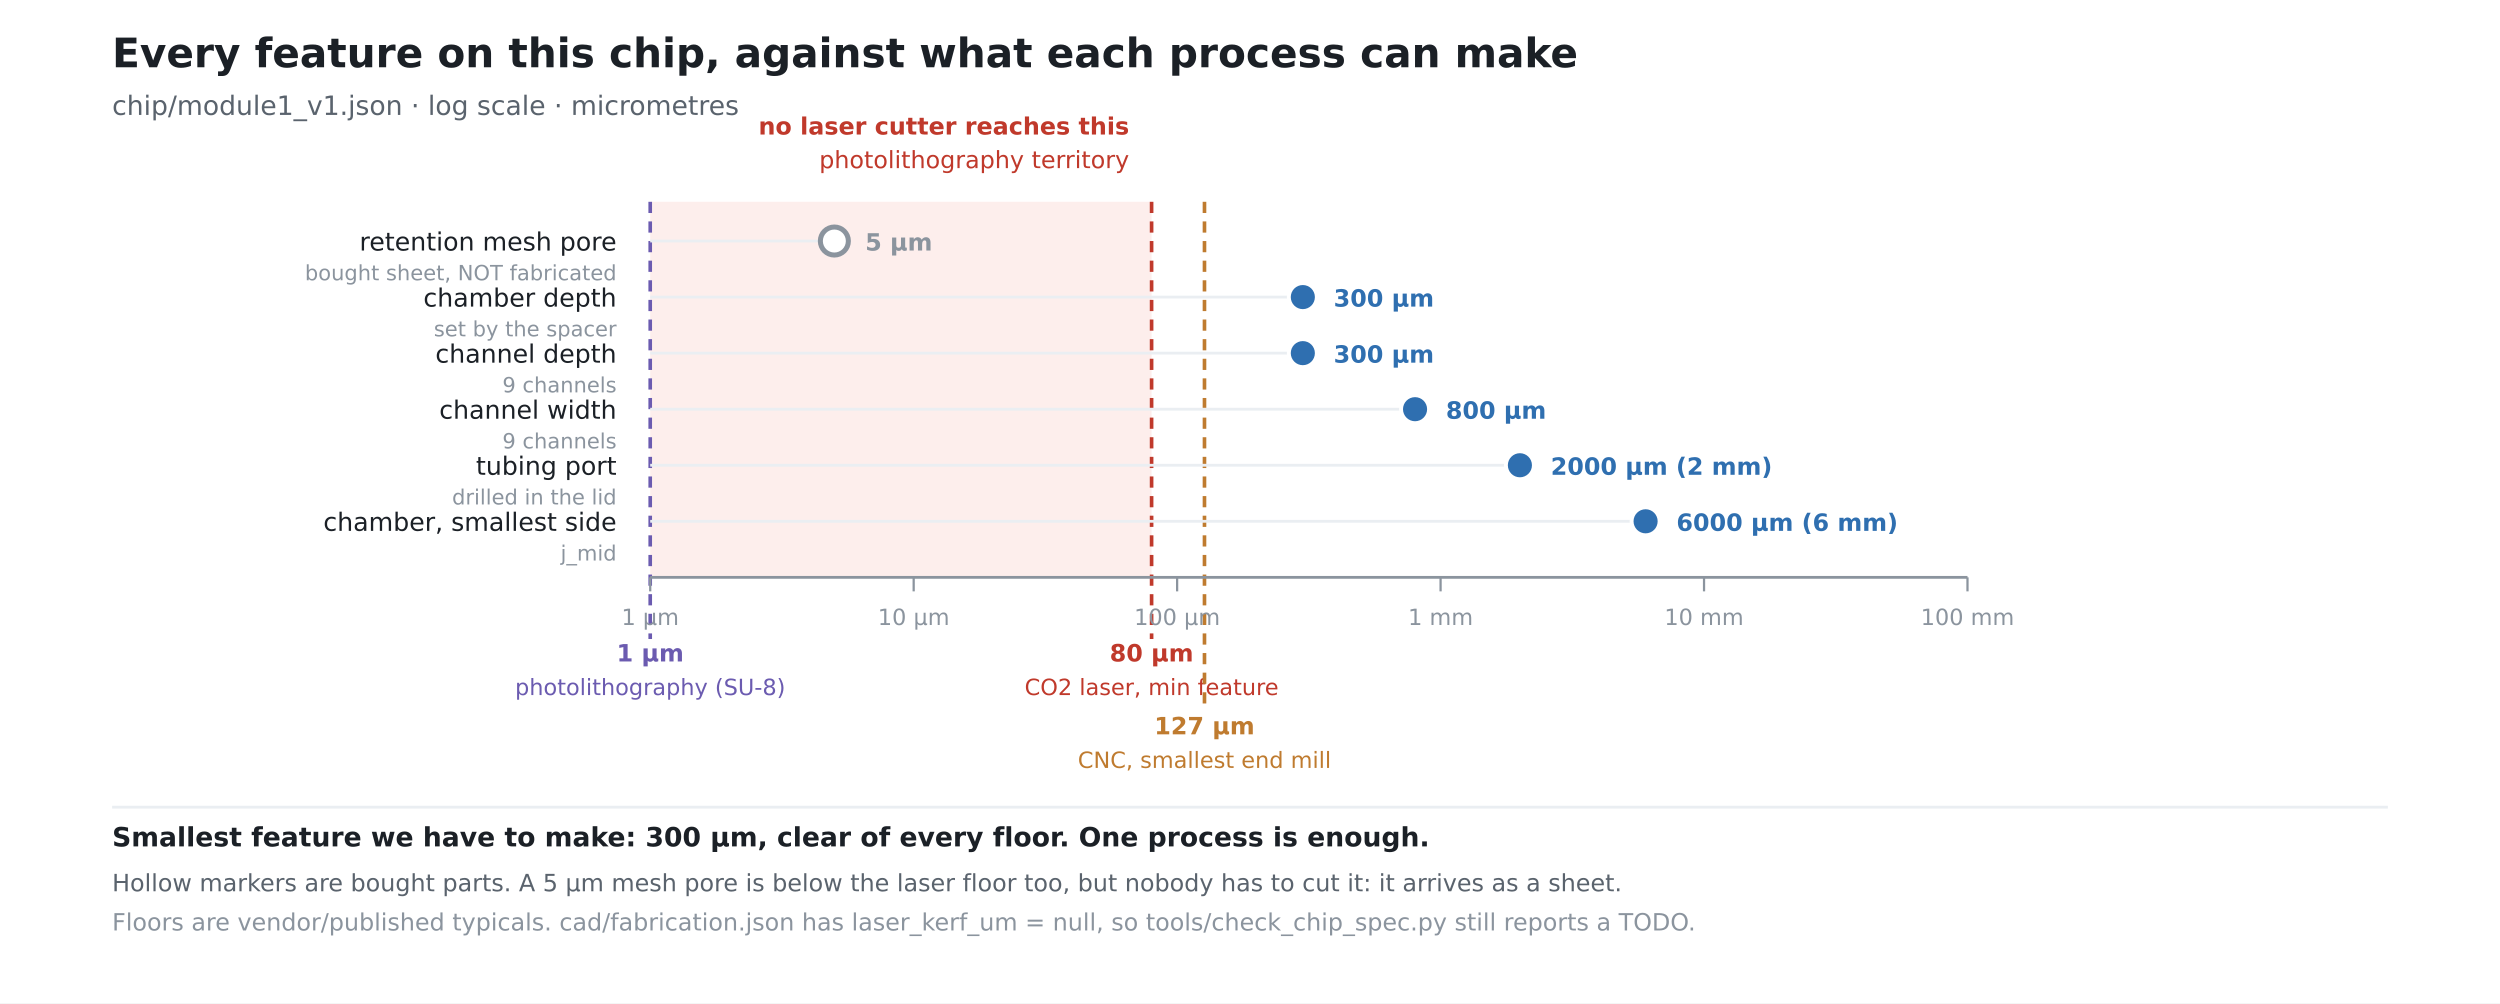
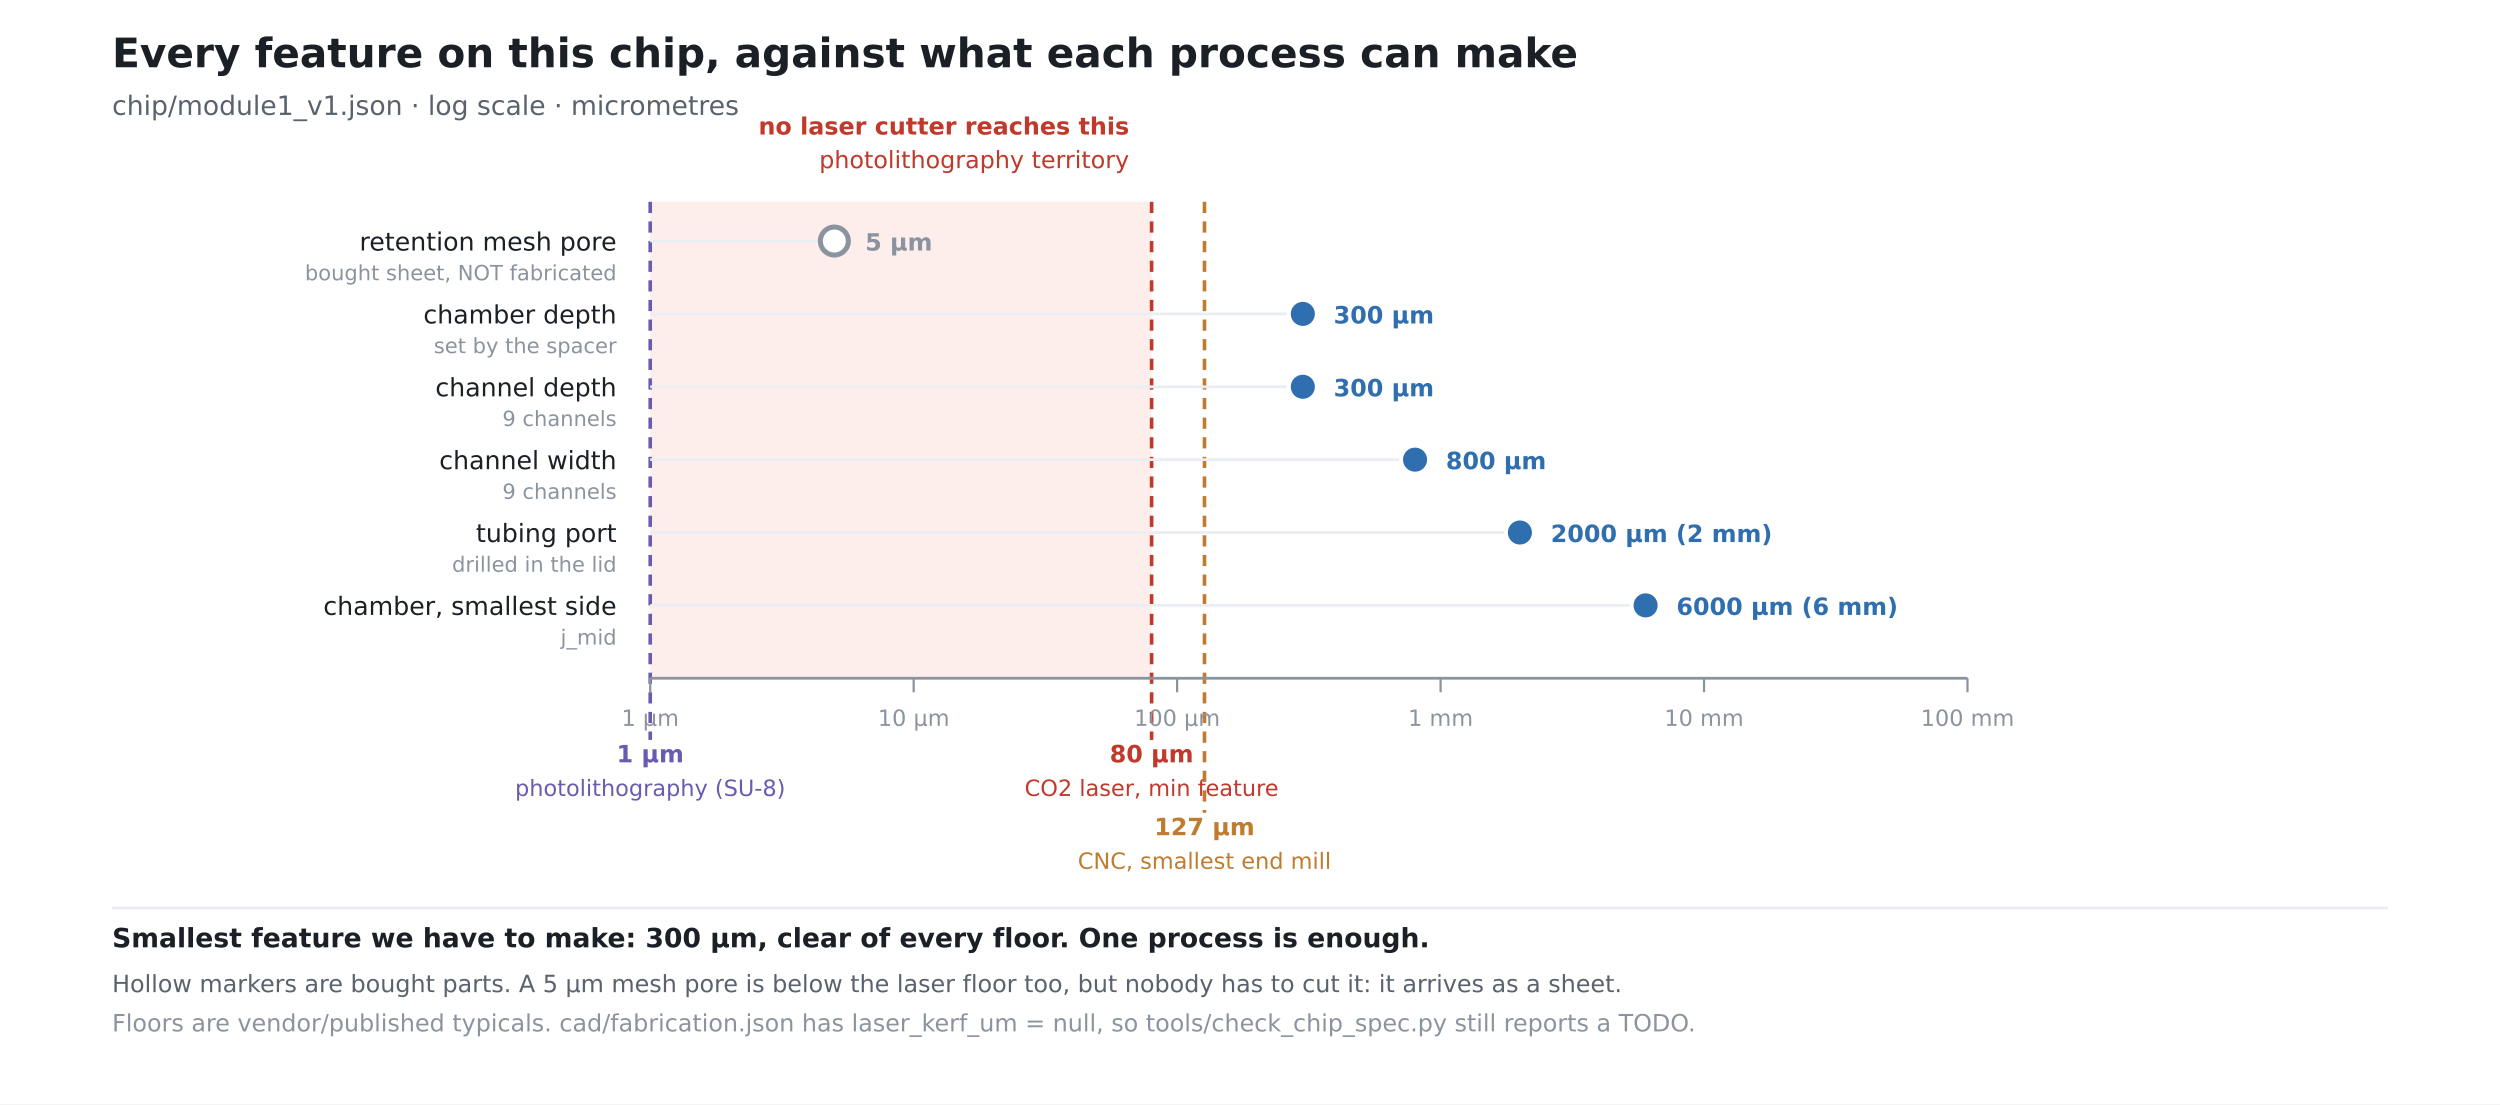
- <svg xmlns="http://www.w3.org/2000/svg" width="892" height="358" viewBox="0 0 892 358" role="img" aria-label="module1_v1: feature sizes against the process floors">
-   <rect width="892" height="358" fill="#ffffff" />
+ <svg xmlns="http://www.w3.org/2000/svg" width="892" height="394" viewBox="0 0 892 394" role="img" aria-label="module1_v1: feature sizes against the process floors">
+   <rect width="892" height="394" fill="#ffffff" />
  <text x="40" y="24" font-family="DejaVu Sans, Helvetica, Arial, sans-serif" font-size="14.5" fill="#1b2026" text-anchor="start" font-weight="bold">Every feature on this chip, against what each process can make</text>
  <text x="40" y="41" font-family="DejaVu Sans, Helvetica, Arial, sans-serif" font-size="9.5" fill="#5a636d" text-anchor="start">chip/module1_v1.json   ·   log scale   ·   micrometres</text>
-   <rect x="232" y="72" width="178.89" height="134" fill="#fdeeec" stroke="none" />
+   <rect x="232" y="72" width="178.89" height="170" fill="#fdeeec" stroke="none" />
  <text x="402.89" y="48" font-family="DejaVu Sans, Helvetica, Arial, sans-serif" font-size="8.5" fill="#c0392b" text-anchor="end" font-weight="bold">no laser cutter reaches this</text>
  <text x="402.89" y="60" font-family="DejaVu Sans, Helvetica, Arial, sans-serif" font-size="8.5" fill="#c0392b" text-anchor="end">photolithography territory</text>
-   <line x1="232" y1="72" x2="232" y2="228" stroke="#6b5bb0" stroke-width="1.3" stroke-dasharray="4 3" />
-   <text x="232" y="236" font-family="DejaVu Sans, Helvetica, Arial, sans-serif" font-size="8.5" fill="#6b5bb0" text-anchor="middle" font-weight="bold">1 µm</text>
-   <text x="232" y="248" font-family="DejaVu Sans, Helvetica, Arial, sans-serif" font-size="8" fill="#6b5bb0" text-anchor="middle">photolithography (SU-8)</text>
-   <line x1="410.89" y1="72" x2="410.89" y2="228" stroke="#c0392b" stroke-width="1.3" stroke-dasharray="4 3" />
-   <text x="410.89" y="236" font-family="DejaVu Sans, Helvetica, Arial, sans-serif" font-size="8.5" fill="#c0392b" text-anchor="middle" font-weight="bold">80 µm</text>
-   <text x="410.89" y="248" font-family="DejaVu Sans, Helvetica, Arial, sans-serif" font-size="8" fill="#c0392b" text-anchor="middle">CO2 laser, min feature</text>
-   <line x1="429.76" y1="72" x2="429.76" y2="254" stroke="#bf7b2f" stroke-width="1.3" stroke-dasharray="4 3" />
-   <text x="429.76" y="262" font-family="DejaVu Sans, Helvetica, Arial, sans-serif" font-size="8.5" fill="#bf7b2f" text-anchor="middle" font-weight="bold">127 µm</text>
-   <text x="429.76" y="274" font-family="DejaVu Sans, Helvetica, Arial, sans-serif" font-size="8" fill="#bf7b2f" text-anchor="middle">CNC, smallest end mill</text>
-   <line x1="232" y1="206" x2="232" y2="211" stroke="#8b949e" stroke-width="0.8" />
-   <text x="232" y="223" font-family="DejaVu Sans, Helvetica, Arial, sans-serif" font-size="8" fill="#8b949e" text-anchor="middle">1 µm</text>
-   <line x1="326" y1="206" x2="326" y2="211" stroke="#8b949e" stroke-width="0.8" />
-   <text x="326" y="223" font-family="DejaVu Sans, Helvetica, Arial, sans-serif" font-size="8" fill="#8b949e" text-anchor="middle">10 µm</text>
-   <line x1="420" y1="206" x2="420" y2="211" stroke="#8b949e" stroke-width="0.8" />
-   <text x="420" y="223" font-family="DejaVu Sans, Helvetica, Arial, sans-serif" font-size="8" fill="#8b949e" text-anchor="middle">100 µm</text>
-   <line x1="514" y1="206" x2="514" y2="211" stroke="#8b949e" stroke-width="0.8" />
-   <text x="514" y="223" font-family="DejaVu Sans, Helvetica, Arial, sans-serif" font-size="8" fill="#8b949e" text-anchor="middle">1 mm</text>
-   <line x1="608" y1="206" x2="608" y2="211" stroke="#8b949e" stroke-width="0.8" />
-   <text x="608" y="223" font-family="DejaVu Sans, Helvetica, Arial, sans-serif" font-size="8" fill="#8b949e" text-anchor="middle">10 mm</text>
-   <line x1="702" y1="206" x2="702" y2="211" stroke="#8b949e" stroke-width="0.8" />
-   <text x="702" y="223" font-family="DejaVu Sans, Helvetica, Arial, sans-serif" font-size="8" fill="#8b949e" text-anchor="middle">100 mm</text>
-   <line x1="232" y1="206" x2="702" y2="206" stroke="#8b949e" stroke-width="1" />
+   <line x1="232" y1="72" x2="232" y2="264" stroke="#6b5bb0" stroke-width="1.3" stroke-dasharray="4 3" />
+   <text x="232" y="272" font-family="DejaVu Sans, Helvetica, Arial, sans-serif" font-size="8.5" fill="#6b5bb0" text-anchor="middle" font-weight="bold">1 µm</text>
+   <text x="232" y="284" font-family="DejaVu Sans, Helvetica, Arial, sans-serif" font-size="8" fill="#6b5bb0" text-anchor="middle">photolithography (SU-8)</text>
+   <line x1="410.89" y1="72" x2="410.89" y2="264" stroke="#c0392b" stroke-width="1.3" stroke-dasharray="4 3" />
+   <text x="410.89" y="272" font-family="DejaVu Sans, Helvetica, Arial, sans-serif" font-size="8.5" fill="#c0392b" text-anchor="middle" font-weight="bold">80 µm</text>
+   <text x="410.89" y="284" font-family="DejaVu Sans, Helvetica, Arial, sans-serif" font-size="8" fill="#c0392b" text-anchor="middle">CO2 laser, min feature</text>
+   <line x1="429.76" y1="72" x2="429.76" y2="290" stroke="#bf7b2f" stroke-width="1.3" stroke-dasharray="4 3" />
+   <text x="429.76" y="298" font-family="DejaVu Sans, Helvetica, Arial, sans-serif" font-size="8.5" fill="#bf7b2f" text-anchor="middle" font-weight="bold">127 µm</text>
+   <text x="429.76" y="310" font-family="DejaVu Sans, Helvetica, Arial, sans-serif" font-size="8" fill="#bf7b2f" text-anchor="middle">CNC, smallest end mill</text>
+   <line x1="232" y1="242" x2="232" y2="247" stroke="#8b949e" stroke-width="0.8" />
+   <text x="232" y="259" font-family="DejaVu Sans, Helvetica, Arial, sans-serif" font-size="8" fill="#8b949e" text-anchor="middle">1 µm</text>
+   <line x1="326" y1="242" x2="326" y2="247" stroke="#8b949e" stroke-width="0.8" />
+   <text x="326" y="259" font-family="DejaVu Sans, Helvetica, Arial, sans-serif" font-size="8" fill="#8b949e" text-anchor="middle">10 µm</text>
+   <line x1="420" y1="242" x2="420" y2="247" stroke="#8b949e" stroke-width="0.8" />
+   <text x="420" y="259" font-family="DejaVu Sans, Helvetica, Arial, sans-serif" font-size="8" fill="#8b949e" text-anchor="middle">100 µm</text>
+   <line x1="514" y1="242" x2="514" y2="247" stroke="#8b949e" stroke-width="0.8" />
+   <text x="514" y="259" font-family="DejaVu Sans, Helvetica, Arial, sans-serif" font-size="8" fill="#8b949e" text-anchor="middle">1 mm</text>
+   <line x1="608" y1="242" x2="608" y2="247" stroke="#8b949e" stroke-width="0.8" />
+   <text x="608" y="259" font-family="DejaVu Sans, Helvetica, Arial, sans-serif" font-size="8" fill="#8b949e" text-anchor="middle">10 mm</text>
+   <line x1="702" y1="242" x2="702" y2="247" stroke="#8b949e" stroke-width="0.8" />
+   <text x="702" y="259" font-family="DejaVu Sans, Helvetica, Arial, sans-serif" font-size="8" fill="#8b949e" text-anchor="middle">100 mm</text>
+   <line x1="232" y1="242" x2="702" y2="242" stroke="#8b949e" stroke-width="1" />
  <line x1="232" y1="86" x2="297.7" y2="86" stroke="#eaeef2" stroke-width="1" />
  <circle cx="297.7" cy="86" r="5" fill="#ffffff" stroke="#8b949e" stroke-width="1.8" />
  <text x="220" y="89.4" font-family="DejaVu Sans, Helvetica, Arial, sans-serif" font-size="9" fill="#1b2026" text-anchor="end">retention mesh pore</text>
  <text x="220" y="100" font-family="DejaVu Sans, Helvetica, Arial, sans-serif" font-size="7.5" fill="#8b949e" text-anchor="end">bought sheet, NOT fabricated</text>
  <text x="308.7" y="89.4" font-family="DejaVu Sans, Helvetica, Arial, sans-serif" font-size="8.5" fill="#8b949e" text-anchor="start" font-weight="bold">5 µm</text>
-   <line x1="232" y1="106" x2="464.85" y2="106" stroke="#eaeef2" stroke-width="1" />
-   <circle cx="464.85" cy="106" r="5" fill="#2f6fb0" stroke="#ffffff" stroke-width="1.4" />
-   <text x="220" y="109.4" font-family="DejaVu Sans, Helvetica, Arial, sans-serif" font-size="9" fill="#1b2026" text-anchor="end">chamber depth</text>
-   <text x="220" y="120" font-family="DejaVu Sans, Helvetica, Arial, sans-serif" font-size="7.5" fill="#8b949e" text-anchor="end">set by the spacer</text>
-   <text x="475.85" y="109.4" font-family="DejaVu Sans, Helvetica, Arial, sans-serif" font-size="8.5" fill="#2f6fb0" text-anchor="start" font-weight="bold">300 µm</text>
-   <line x1="232" y1="126" x2="464.85" y2="126" stroke="#eaeef2" stroke-width="1" />
-   <circle cx="464.85" cy="126" r="5" fill="#2f6fb0" stroke="#ffffff" stroke-width="1.4" />
-   <text x="220" y="129.4" font-family="DejaVu Sans, Helvetica, Arial, sans-serif" font-size="9" fill="#1b2026" text-anchor="end">channel depth</text>
-   <text x="220" y="140" font-family="DejaVu Sans, Helvetica, Arial, sans-serif" font-size="7.5" fill="#8b949e" text-anchor="end">9 channels</text>
-   <text x="475.85" y="129.4" font-family="DejaVu Sans, Helvetica, Arial, sans-serif" font-size="8.5" fill="#2f6fb0" text-anchor="start" font-weight="bold">300 µm</text>
-   <line x1="232" y1="146" x2="504.89" y2="146" stroke="#eaeef2" stroke-width="1" />
-   <circle cx="504.89" cy="146" r="5" fill="#2f6fb0" stroke="#ffffff" stroke-width="1.4" />
-   <text x="220" y="149.4" font-family="DejaVu Sans, Helvetica, Arial, sans-serif" font-size="9" fill="#1b2026" text-anchor="end">channel width</text>
-   <text x="220" y="160" font-family="DejaVu Sans, Helvetica, Arial, sans-serif" font-size="7.5" fill="#8b949e" text-anchor="end">9 channels</text>
-   <text x="515.89" y="149.4" font-family="DejaVu Sans, Helvetica, Arial, sans-serif" font-size="8.5" fill="#2f6fb0" text-anchor="start" font-weight="bold">800 µm</text>
-   <line x1="232" y1="166" x2="542.3" y2="166" stroke="#eaeef2" stroke-width="1" />
-   <circle cx="542.3" cy="166" r="5" fill="#2f6fb0" stroke="#ffffff" stroke-width="1.4" />
-   <text x="220" y="169.4" font-family="DejaVu Sans, Helvetica, Arial, sans-serif" font-size="9" fill="#1b2026" text-anchor="end">tubing port</text>
-   <text x="220" y="180" font-family="DejaVu Sans, Helvetica, Arial, sans-serif" font-size="7.5" fill="#8b949e" text-anchor="end">drilled in the lid</text>
-   <text x="553.3" y="169.4" font-family="DejaVu Sans, Helvetica, Arial, sans-serif" font-size="8.5" fill="#2f6fb0" text-anchor="start" font-weight="bold">2000 µm  (2 mm)</text>
-   <line x1="232" y1="186" x2="587.15" y2="186" stroke="#eaeef2" stroke-width="1" />
-   <circle cx="587.15" cy="186" r="5" fill="#2f6fb0" stroke="#ffffff" stroke-width="1.4" />
-   <text x="220" y="189.4" font-family="DejaVu Sans, Helvetica, Arial, sans-serif" font-size="9" fill="#1b2026" text-anchor="end">chamber, smallest side</text>
-   <text x="220" y="200" font-family="DejaVu Sans, Helvetica, Arial, sans-serif" font-size="7.5" fill="#8b949e" text-anchor="end">j_mid</text>
-   <text x="598.15" y="189.4" font-family="DejaVu Sans, Helvetica, Arial, sans-serif" font-size="8.5" fill="#2f6fb0" text-anchor="start" font-weight="bold">6000 µm  (6 mm)</text>
-   <line x1="40" y1="288" x2="852" y2="288" stroke="#eaeef2" stroke-width="1" />
-   <text x="40" y="302" font-family="DejaVu Sans, Helvetica, Arial, sans-serif" font-size="9.5" fill="#1b2026" text-anchor="start" font-weight="bold">Smallest feature we have to make: 300 µm, clear of every floor. One process is enough.</text>
-   <text x="40" y="318" font-family="DejaVu Sans, Helvetica, Arial, sans-serif" font-size="8.5" fill="#5a636d" text-anchor="start">Hollow markers are bought parts. A 5 µm mesh pore is below the laser floor too, but nobody has to cut it: it arrives as a sheet.</text>
-   <text x="40" y="332" font-family="DejaVu Sans, Helvetica, Arial, sans-serif" font-size="8.5" fill="#8b949e" text-anchor="start">Floors are vendor/published typicals. cad/fabrication.json has laser_kerf_um = null, so tools/check_chip_spec.py still reports a TODO.</text>
+   <line x1="232" y1="112" x2="464.85" y2="112" stroke="#eaeef2" stroke-width="1" />
+   <circle cx="464.85" cy="112" r="5" fill="#2f6fb0" stroke="#ffffff" stroke-width="1.4" />
+   <text x="220" y="115.4" font-family="DejaVu Sans, Helvetica, Arial, sans-serif" font-size="9" fill="#1b2026" text-anchor="end">chamber depth</text>
+   <text x="220" y="126" font-family="DejaVu Sans, Helvetica, Arial, sans-serif" font-size="7.5" fill="#8b949e" text-anchor="end">set by the spacer</text>
+   <text x="475.85" y="115.4" font-family="DejaVu Sans, Helvetica, Arial, sans-serif" font-size="8.5" fill="#2f6fb0" text-anchor="start" font-weight="bold">300 µm</text>
+   <line x1="232" y1="138" x2="464.85" y2="138" stroke="#eaeef2" stroke-width="1" />
+   <circle cx="464.85" cy="138" r="5" fill="#2f6fb0" stroke="#ffffff" stroke-width="1.4" />
+   <text x="220" y="141.4" font-family="DejaVu Sans, Helvetica, Arial, sans-serif" font-size="9" fill="#1b2026" text-anchor="end">channel depth</text>
+   <text x="220" y="152" font-family="DejaVu Sans, Helvetica, Arial, sans-serif" font-size="7.5" fill="#8b949e" text-anchor="end">9 channels</text>
+   <text x="475.85" y="141.4" font-family="DejaVu Sans, Helvetica, Arial, sans-serif" font-size="8.5" fill="#2f6fb0" text-anchor="start" font-weight="bold">300 µm</text>
+   <line x1="232" y1="164" x2="504.89" y2="164" stroke="#eaeef2" stroke-width="1" />
+   <circle cx="504.89" cy="164" r="5" fill="#2f6fb0" stroke="#ffffff" stroke-width="1.4" />
+   <text x="220" y="167.4" font-family="DejaVu Sans, Helvetica, Arial, sans-serif" font-size="9" fill="#1b2026" text-anchor="end">channel width</text>
+   <text x="220" y="178" font-family="DejaVu Sans, Helvetica, Arial, sans-serif" font-size="7.5" fill="#8b949e" text-anchor="end">9 channels</text>
+   <text x="515.89" y="167.4" font-family="DejaVu Sans, Helvetica, Arial, sans-serif" font-size="8.5" fill="#2f6fb0" text-anchor="start" font-weight="bold">800 µm</text>
+   <line x1="232" y1="190" x2="542.3" y2="190" stroke="#eaeef2" stroke-width="1" />
+   <circle cx="542.3" cy="190" r="5" fill="#2f6fb0" stroke="#ffffff" stroke-width="1.4" />
+   <text x="220" y="193.4" font-family="DejaVu Sans, Helvetica, Arial, sans-serif" font-size="9" fill="#1b2026" text-anchor="end">tubing port</text>
+   <text x="220" y="204" font-family="DejaVu Sans, Helvetica, Arial, sans-serif" font-size="7.5" fill="#8b949e" text-anchor="end">drilled in the lid</text>
+   <text x="553.3" y="193.4" font-family="DejaVu Sans, Helvetica, Arial, sans-serif" font-size="8.5" fill="#2f6fb0" text-anchor="start" font-weight="bold">2000 µm  (2 mm)</text>
+   <line x1="232" y1="216" x2="587.15" y2="216" stroke="#eaeef2" stroke-width="1" />
+   <circle cx="587.15" cy="216" r="5" fill="#2f6fb0" stroke="#ffffff" stroke-width="1.4" />
+   <text x="220" y="219.4" font-family="DejaVu Sans, Helvetica, Arial, sans-serif" font-size="9" fill="#1b2026" text-anchor="end">chamber, smallest side</text>
+   <text x="220" y="230" font-family="DejaVu Sans, Helvetica, Arial, sans-serif" font-size="7.5" fill="#8b949e" text-anchor="end">j_mid</text>
+   <text x="598.15" y="219.4" font-family="DejaVu Sans, Helvetica, Arial, sans-serif" font-size="8.5" fill="#2f6fb0" text-anchor="start" font-weight="bold">6000 µm  (6 mm)</text>
+   <line x1="40" y1="324" x2="852" y2="324" stroke="#eaeef2" stroke-width="1" />
+   <text x="40" y="338" font-family="DejaVu Sans, Helvetica, Arial, sans-serif" font-size="9.5" fill="#1b2026" text-anchor="start" font-weight="bold">Smallest feature we have to make: 300 µm, clear of every floor. One process is enough.</text>
+   <text x="40" y="354" font-family="DejaVu Sans, Helvetica, Arial, sans-serif" font-size="8.5" fill="#5a636d" text-anchor="start">Hollow markers are bought parts. A 5 µm mesh pore is below the laser floor too, but nobody has to cut it: it arrives as a sheet.</text>
+   <text x="40" y="368" font-family="DejaVu Sans, Helvetica, Arial, sans-serif" font-size="8.5" fill="#8b949e" text-anchor="start">Floors are vendor/published typicals. cad/fabrication.json has laser_kerf_um = null, so tools/check_chip_spec.py still reports a TODO.</text>
</svg>
